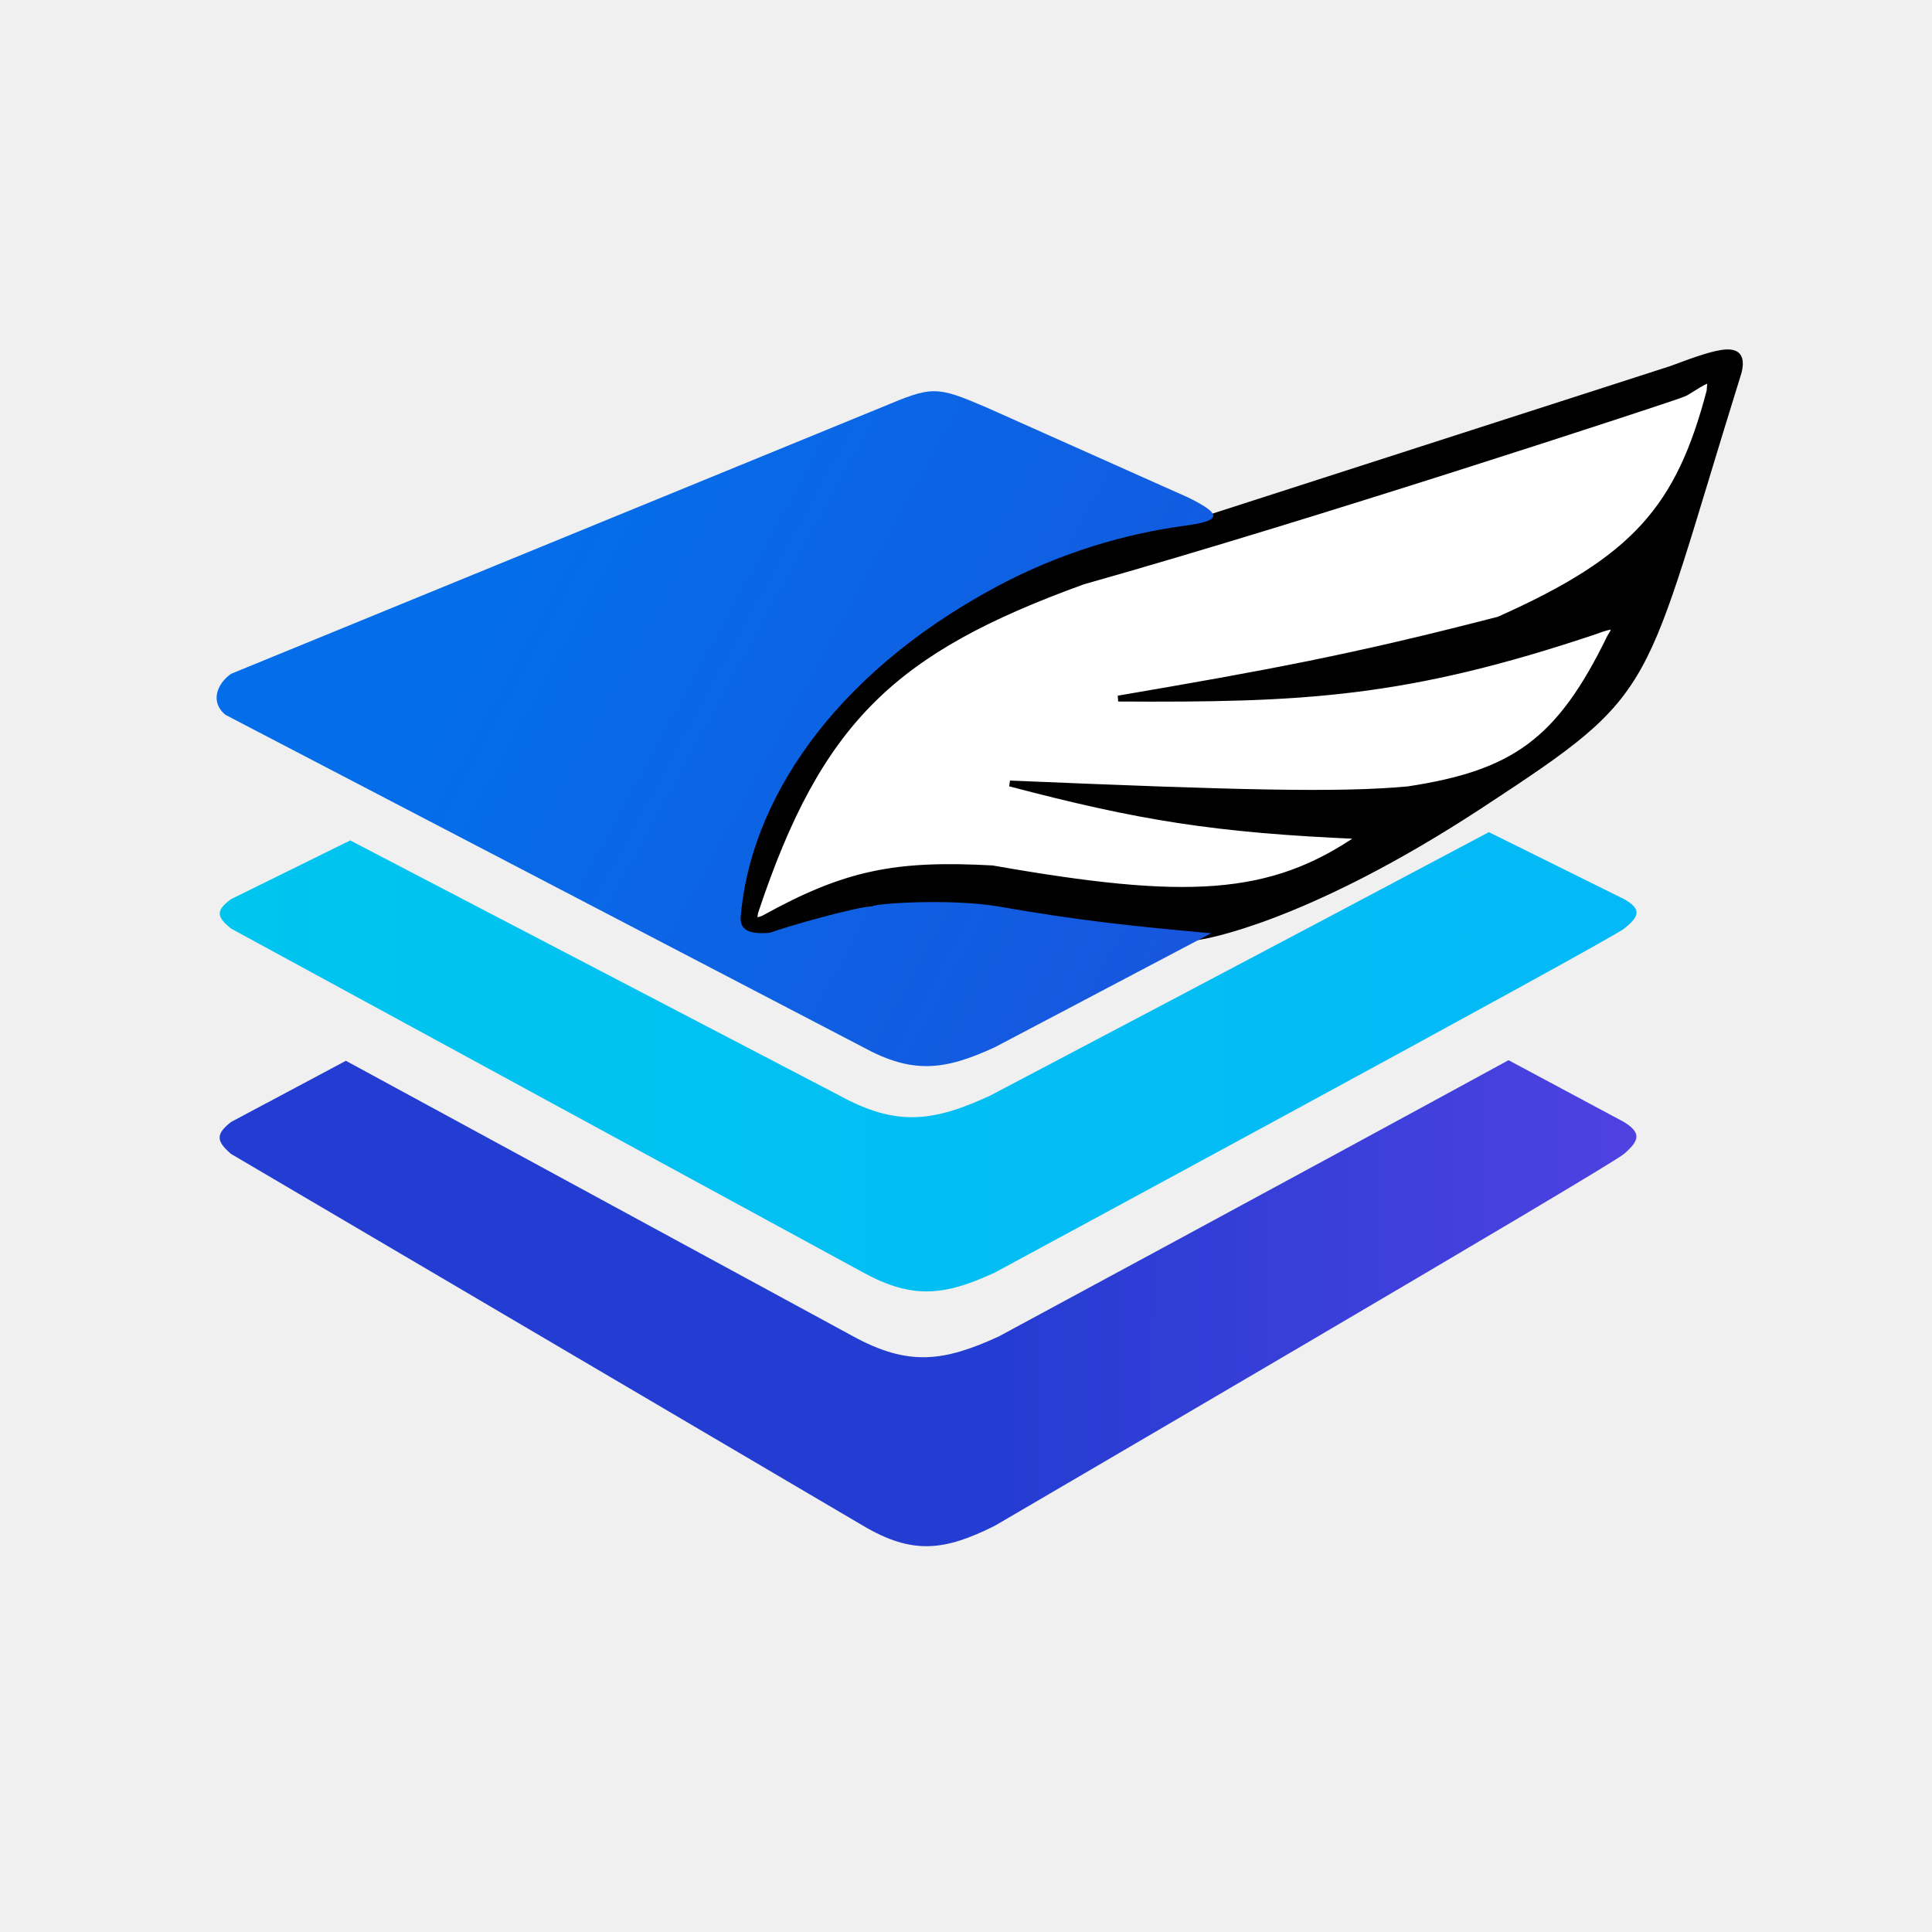
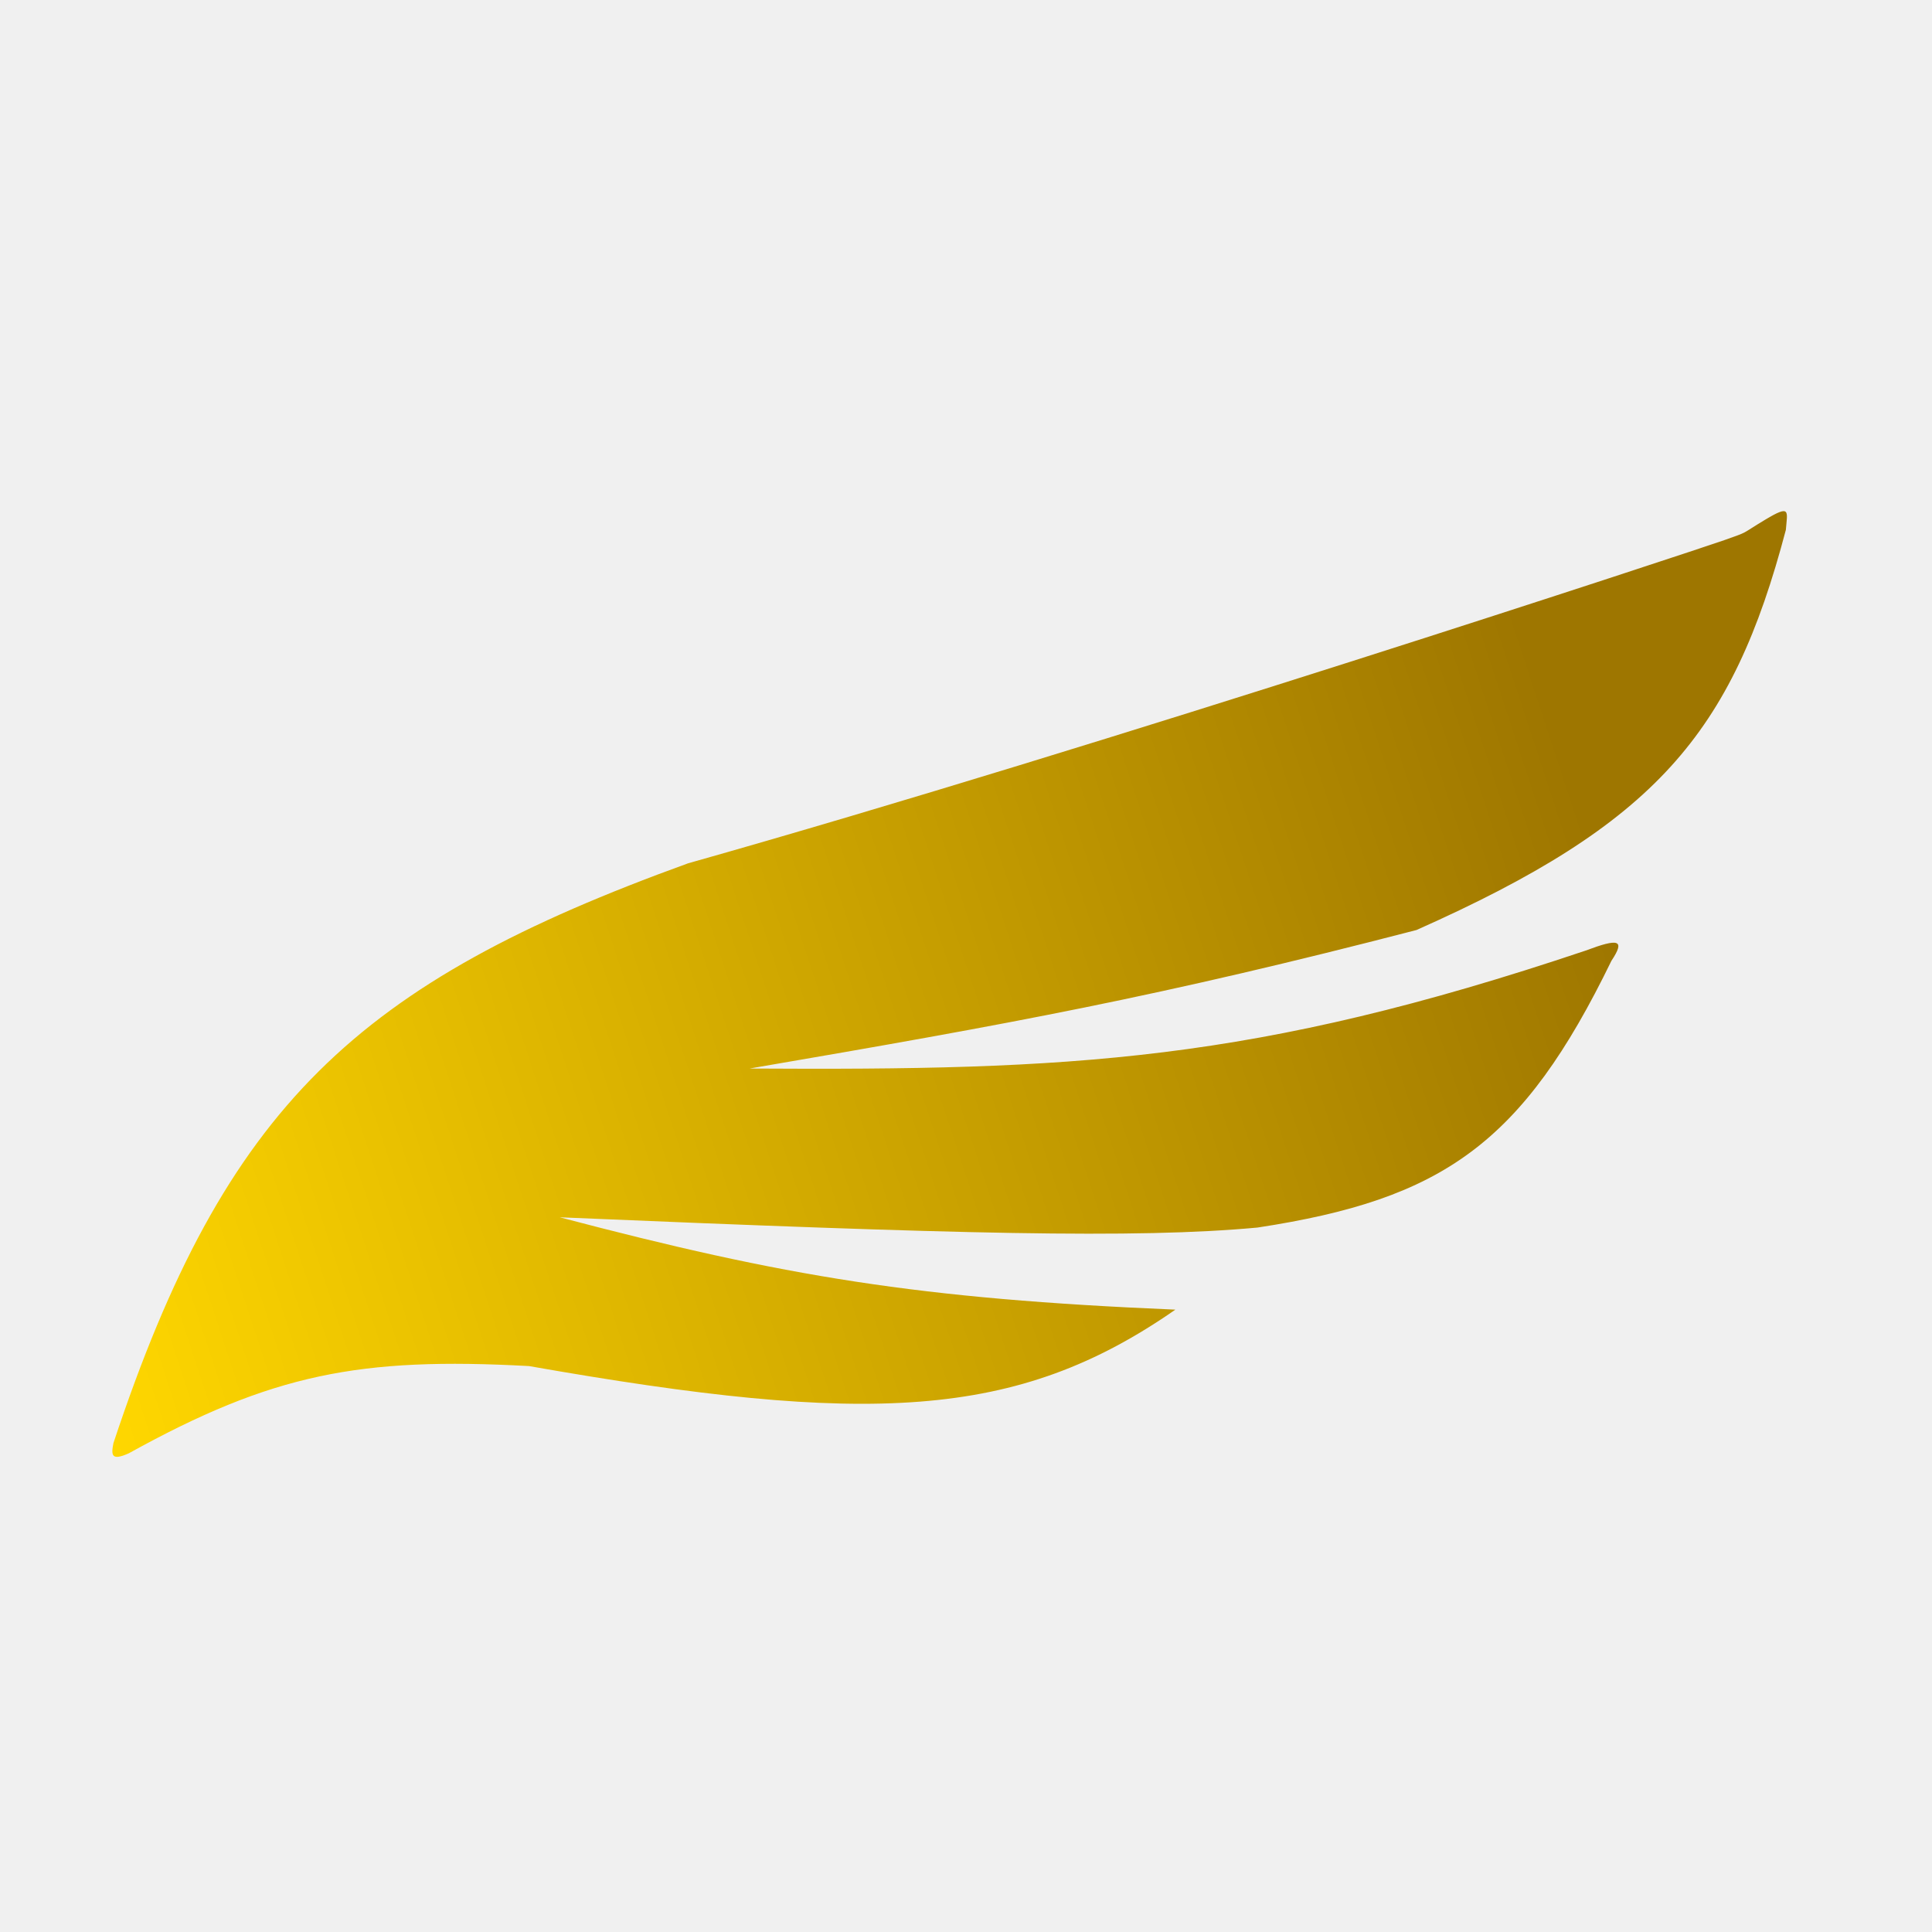
<svg xmlns="http://www.w3.org/2000/svg" width="330" height="330" viewBox="0 0 330 330" fill="none">
-   <path d="M163.5 88.49L115.5 137.49L124 162.49L157.5 168.99L205 159.99C205 159.99 222.5 157.5 253 137.49C283.5 117.479 279.675 119.107 297 63.49C298.123 58.606 294.113 59.746 285.5 62.99L206.37 88.49H163.5Z" fill="black" stroke="black" />
-   <path d="M277.427 153.584C280.301 155.244 280.167 156.432 277.427 158.604C274.686 160.777 169.943 217.354 169.943 217.354C161.355 221.328 155.886 221.973 147.447 217.354L39.465 158.604C37.002 156.615 36.779 155.545 39.465 153.584L59.822 143.549L143.396 187.13C153.055 192.419 159.316 191.681 169.146 187.13C169.146 187.13 218.115 161.384 254.31 142.137L277.427 153.584Z" fill="url(#paint0_linear_4186_23300)" />
-   <path d="M277.407 191.657C280.282 193.452 280.148 194.738 277.407 197.087C274.664 199.437 169.924 260.611 169.924 260.611C161.335 264.909 155.866 265.606 147.428 260.611L39.445 197.087C36.983 194.935 36.76 193.777 39.445 191.657L59.08 181.191L145.723 228.256C155.068 233.363 161.125 232.651 170.637 228.256C170.724 228.209 222.425 200.323 257.669 181.088L277.407 191.657Z" fill="url(#paint1_linear_4186_23300)" />
-   <path d="M203 85L168.513 69.601C159.793 65.865 159.265 65.932 150.513 69.601L39.444 115.102C36.759 117.063 36.051 120.111 38.514 122.101L147.427 178.873C155.865 183.492 161.334 182.848 169.923 178.873C169.923 178.873 186.625 170.094 206.871 159.408C193.204 158.174 184.362 157.251 170.5 154.824C162.104 153.423 149.006 154.345 149 154.824C146.677 154.756 134.414 158.241 131.5 159.324C127.94 159.64 126.5 158.824 126.5 156.824C127.999 137.324 141.807 115.511 170 100.324C181.366 94.202 192.588 91.147 202 89.845C208.585 88.99 209.007 87.984 203 85Z" fill="url(#paint2_linear_4186_23300)" />
-   <path d="M128.999 155.824C128.754 157.037 128.81 157.581 130.499 156.824C144.45 149.1 152.985 147.423 169.499 148.324C202.566 154.141 217.029 153.586 232.499 142.824C207.452 141.767 194.447 139.603 172.499 133.824C211.314 135.466 228.642 135.92 240.499 134.824C258.595 132.066 266.34 126.627 274.999 108.824C276.371 106.757 275.704 106.619 272.499 107.824C240.079 118.719 222.4 119.511 190.999 119.324C216.61 114.935 230.921 112.324 255.999 105.824C279.288 95.466 286.756 86.734 291.999 66.824C292.143 64.999 292.499 64.324 289.999 65.824C287.5 67.324 288.492 66.94 285.999 67.824C283.507 68.708 225.091 88.01 184.999 99.324C152.764 110.997 139.932 122.865 128.999 155.824Z" fill="white" stroke="black" />
+   <path d="M19.38 246.479C18.951 248.604 19.048 249.557 22.009 248.231C46.458 234.695 61.415 231.756 90.356 233.335C148.306 243.529 173.651 242.556 200.763 223.697C156.869 221.845 134.076 218.052 95.614 207.924C163.636 210.802 194.003 211.597 214.783 209.677C246.496 204.843 260.069 195.312 275.244 164.112C277.649 160.49 276.48 160.248 270.863 162.359C214.046 181.453 183.064 182.841 128.035 182.513C172.917 174.821 197.997 170.245 241.947 158.854C282.761 140.702 295.848 125.398 305.037 90.507C305.289 87.31 305.912 86.125 301.532 88.754C297.152 91.384 298.889 90.71 294.522 92.26C290.154 93.809 187.78 127.635 117.52 147.463C61.027 167.919 38.539 188.718 19.38 246.479Z" fill="url(#paint0_linear_4188_23376)" />
  <defs>
-     <linearGradient id="paint0_linear_4186_23300" x1="37.533" y1="181.359" x2="279.533" y2="181.359" gradientUnits="userSpaceOnUse">
-       <stop stop-color="#00C5EF" />
-       <stop offset="1" stop-color="#04B9F7" />
-     </linearGradient>
-     <linearGradient id="paint1_linear_4186_23300" x1="37.514" y1="222.594" x2="304" y2="223" gradientUnits="userSpaceOnUse">
-       <stop offset="0.486" stop-color="#233CD1" />
-       <stop offset="1" stop-color="#5843E5" />
-     </linearGradient>
-     <linearGradient id="paint2_linear_4186_23300" x1="87.5" y1="96" x2="202" y2="158.5" gradientUnits="userSpaceOnUse">
-       <stop stop-color="#046EEA" />
-       <stop offset="1" stop-color="#1657DE" />
+     <linearGradient id="paint0_linear_4188_23376" x1="19.382" y1="248.54" x2="278.5" y2="163.5" gradientUnits="userSpaceOnUse">
+       <stop stop-color="#FFD700" />
+       <stop offset="1" stop-color="#9E7600" />
    </linearGradient>
  </defs>
</svg>
